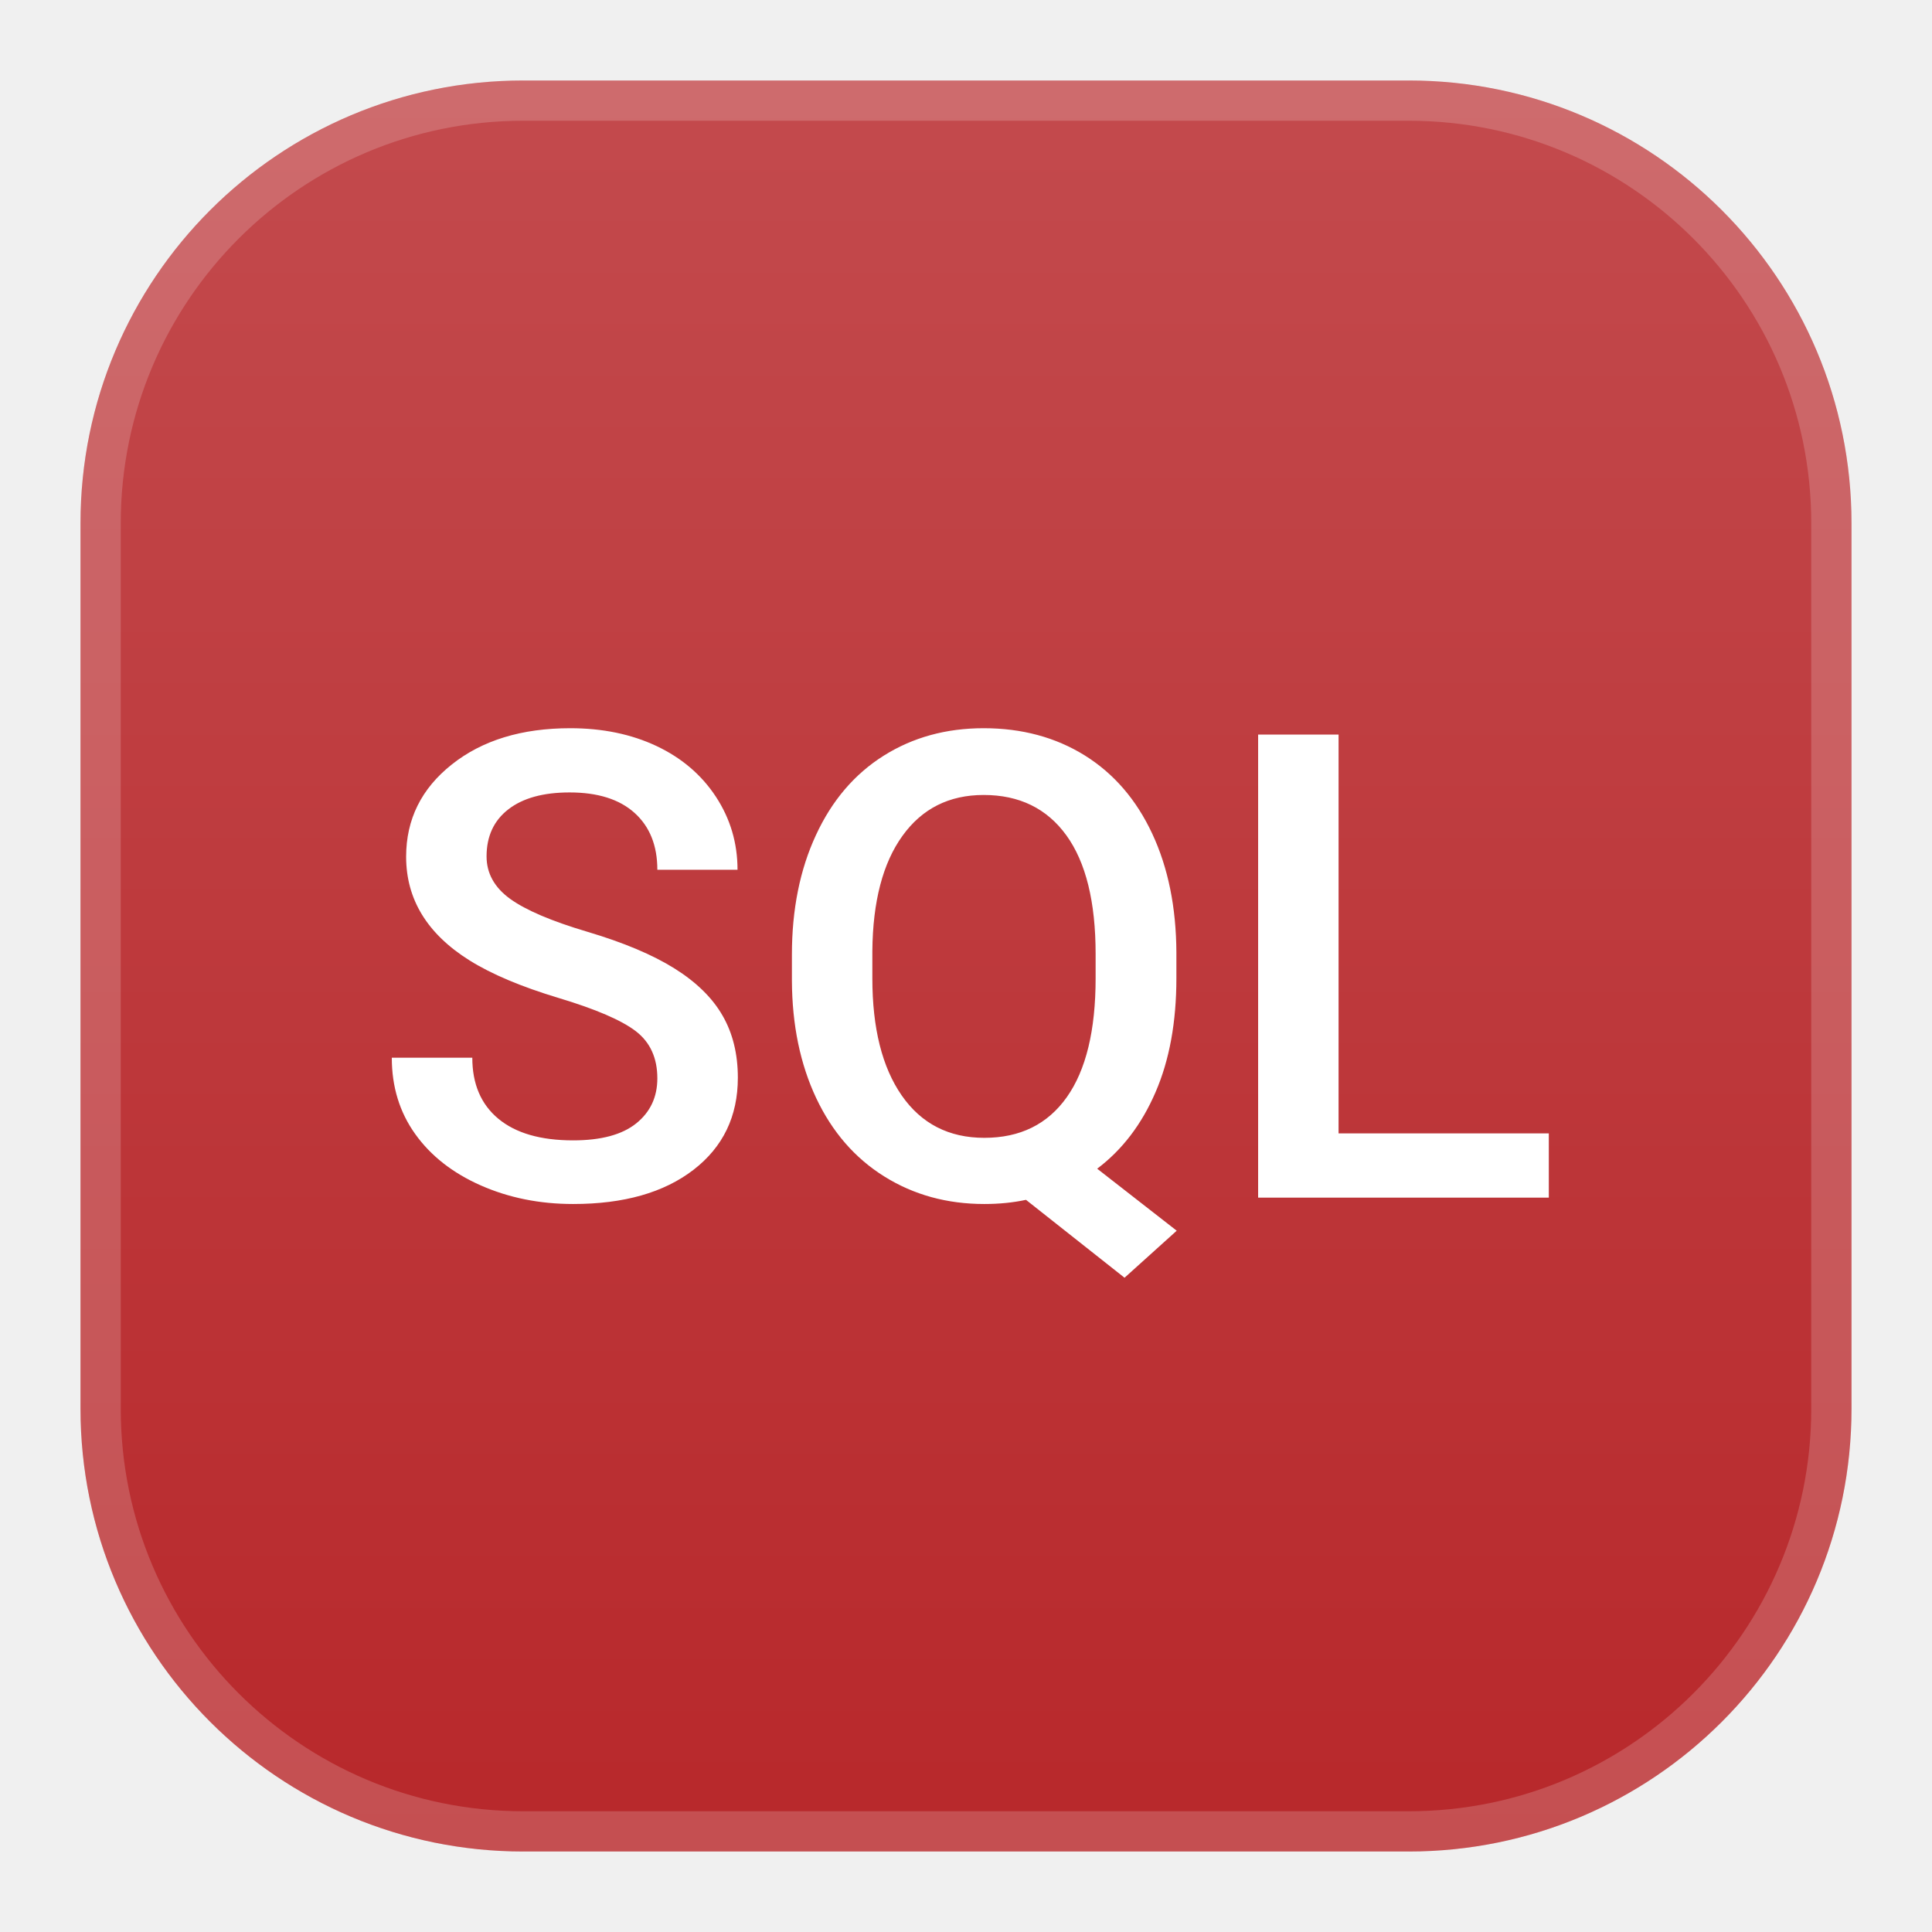
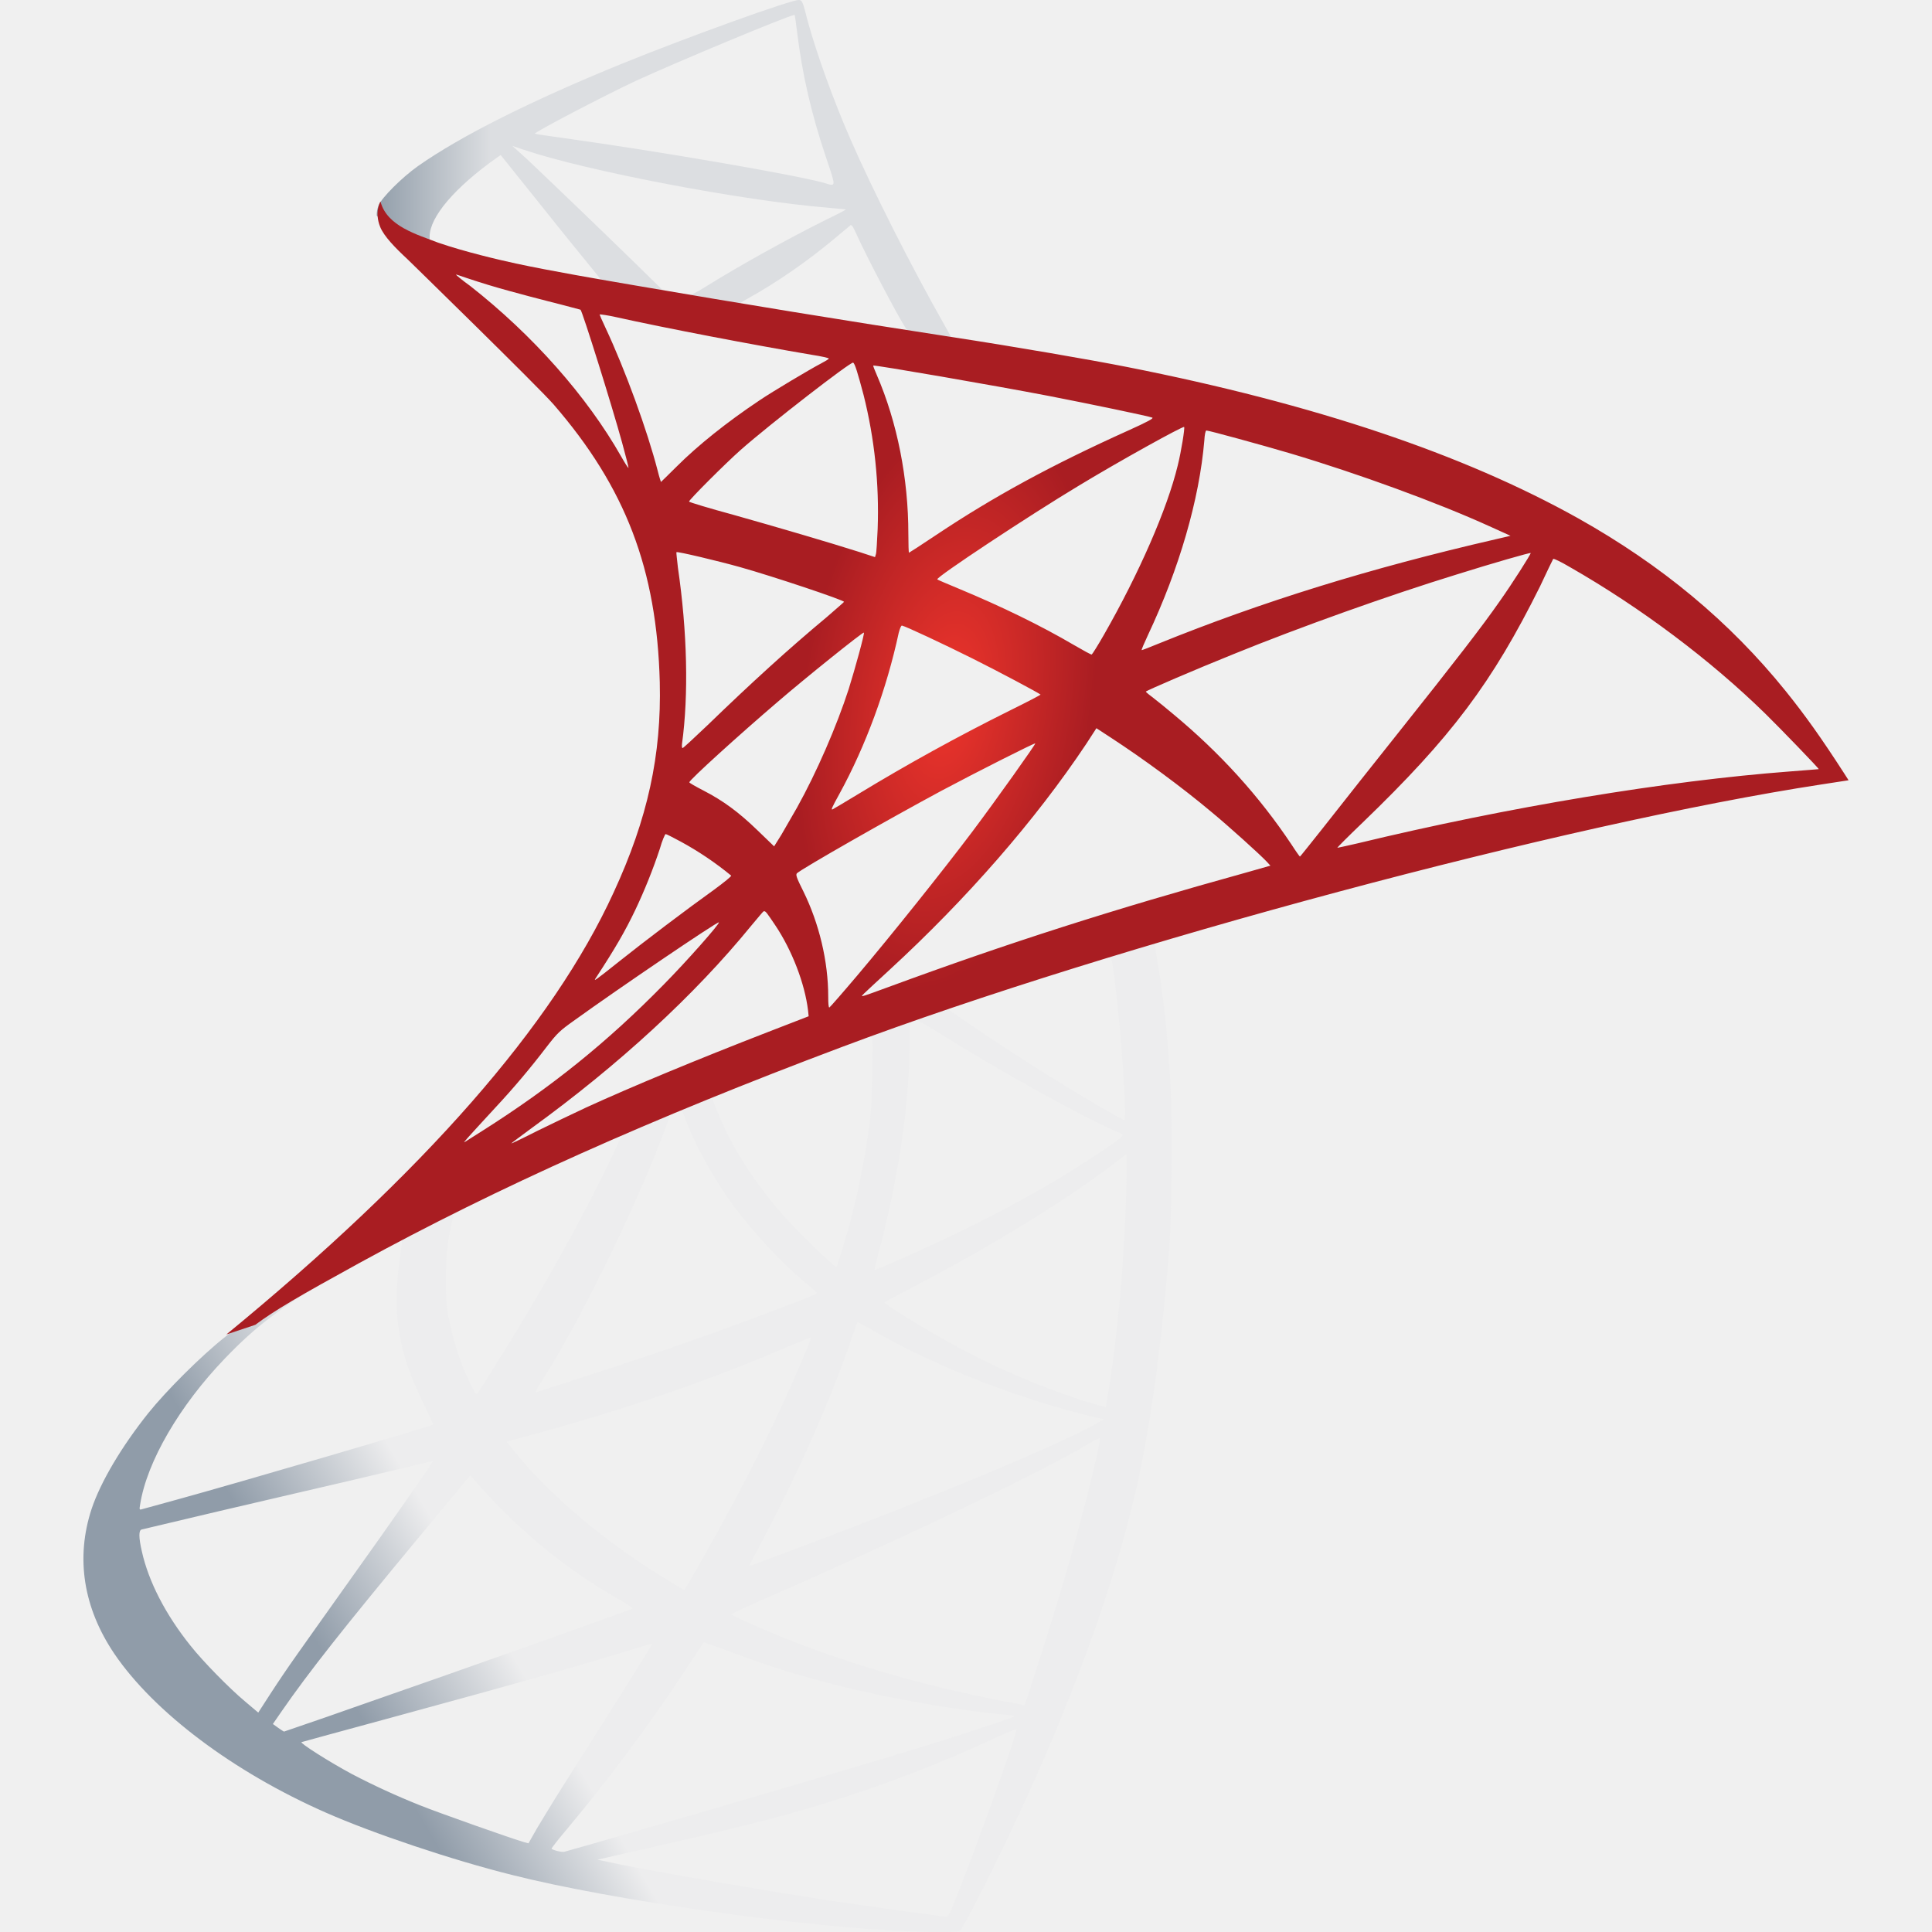
- <svg xmlns="http://www.w3.org/2000/svg" width="64" height="64" viewBox="0 0 24 24">
+ <svg xmlns="http://www.w3.org/2000/svg" width="64" height="64" viewBox="0 0 128 128">
  <defs>
-     <linearGradient id="g" x1="0" y1="0" x2="0" y2="1">
-       <stop offset="0" stop-color="#C34A4D" />
-       <stop offset="1" stop-color="#B8282B" />
+     <linearGradient id="a" x1="-2901.952" x2="-2061.249" y1="923.573" y2="1420.331" gradientTransform="matrix(.01102 0 0 -.01102 56.808 125.521)" gradientUnits="userSpaceOnUse">
+       <stop offset="0" stop-color="#909ca9" />
+       <stop offset="1" stop-color="#ededee" />
    </linearGradient>
+     <linearGradient id="b" x1="-2882.7" x2="-2206.249" y1="10288.81" y2="10288.81" gradientTransform="matrix(.01102 0 0 -.01102 56.808 125.521)" gradientUnits="userSpaceOnUse">
+       <stop offset="0" stop-color="#939fab" />
+       <stop offset="1" stop-color="#dcdee1" />
+     </linearGradient>
+     <radialGradient id="c" cx="-14217.448" cy="7277.705" r="898.12" gradientTransform="matrix(-.01059 -.0016 -.00321 .02118 -64.462 -130.43)" gradientUnits="userSpaceOnUse">
+       <stop offset="0" stop-color="#ee352c" />
+       <stop offset="1" stop-color="#a91d22" />
+     </radialGradient>
  </defs>
-   <rect x="1" y="1" width="22" height="22" rx="5.5" fill="url(#g)" />
-   <rect x="1.25" y="1.25" width="21.5" height="21.5" rx="5.25" fill="none" stroke="#FFFFFF" stroke-opacity="0.18" stroke-width="0.5" />
-   <g fill="#FFFFFF" transform="translate(1.200 1.200) scale(0.9)">
-     <path transform="translate(3.750 15.197) scale(0.00899)" d="M443.8 -183.1Q443.8 -230.0 410.9 -255.4Q377.9 -280.8 292.0 -306.6Q206.1 -332.5 155.3 -364.3Q58.1 -425.3 58.1 -523.4Q58.1 -609.4 128.2 -665.0Q198.2 -720.7 310.1 -720.7Q384.3 -720.7 442.4 -693.4Q500.5 -666.0 533.7 -615.5Q566.9 -564.9 566.9 -503.4L443.8 -503.4Q443.8 -559.1 408.9 -590.6Q374.0 -622.1 309.1 -622.1Q248.5 -622.1 215.1 -596.2Q181.6 -570.3 181.6 -523.9Q181.6 -484.9 217.8 -458.7Q253.9 -432.6 336.9 -408.0Q419.9 -383.3 470.2 -351.8Q520.5 -320.3 543.9 -279.5Q567.4 -238.8 567.4 -184.1Q567.4 -95.2 499.3 -42.7Q431.2 9.8 314.5 9.8Q237.3 9.8 172.6 -18.8Q107.9 -47.4 72.0 -97.7Q36.1 -147.9 36.1 -214.8L159.7 -214.8Q159.7 -154.3 199.7 -121.1Q239.7 -87.9 314.5 -87.9Q378.9 -87.9 411.4 -114.0Q443.8 -140.1 443.8 -183.1ZM1240.7 -336.9Q1240.7 -235.8 1208.7 -161.9Q1176.8 -87.9 1119.1 -44.4L1241.2 50.8L1161.1 123.0L1009.8 3.4Q980.0 9.8 945.8 9.8Q859.9 9.8 792.2 -32.5Q724.6 -74.7 687.7 -152.8Q650.9 -231.0 650.4 -333.0L650.4 -373.0Q650.4 -477.1 687.3 -556.6Q724.1 -636.2 791.3 -678.5Q858.4 -720.7 944.8 -720.7Q1032.7 -720.7 1099.9 -679.0Q1167.0 -637.2 1203.6 -558.8Q1240.2 -480.5 1240.7 -376.5L1240.7 -336.9ZM1116.7 -374.0Q1116.7 -494.1 1071.8 -556.2Q1026.9 -618.2 944.8 -618.2Q865.2 -618.2 820.1 -555.4Q774.9 -492.7 773.9 -378.4L773.9 -336.9Q773.9 -221.7 819.1 -156.7Q864.3 -91.8 945.8 -91.8Q1028.3 -91.8 1072.5 -154.3Q1116.7 -216.8 1116.7 -336.9L1116.7 -374.0ZM1489.7 -98.6L1812.5 -98.6L1812.5 -0.0L1366.2 -0.0L1366.2 -710.9L1489.7 -710.9L1489.7 -98.6Z" />
-   </g>
+   <path fill="url(#a)" d="m79.363 59.755-25.634 8.37-22.3 9.842-6.24 1.648a135.666 135.666 0 0 1-5.057 4.592c-1.976 1.704-3.816 3.255-5.23 4.378-1.57 1.24-3.895 3.565-5.077 5.038-1.764 2.209-3.158 4.553-3.759 6.355-1.066 3.255-.542 6.549 1.511 9.591 2.636 3.875 7.886 7.828 14.008 10.52 3.12 1.377 8.37 3.14 12.324 4.127 6.567 1.667 19.278 3.47 26.272 3.74 1.414.059 3.313.059 3.39 0 .156-.097 1.241-2.17 2.501-4.746 4.3-8.778 7.4-17.012 9.087-24.046 1.007-4.262 1.801-9.939 2.324-16.662.136-1.88.194-8.177.078-10.308-.175-3.487-.485-6.316-.97-9.086-.077-.408-.096-.776-.057-.796.077-.057.31-.135 3.468-1.046l-.639-1.51zm-5.851 3.43c.233 0 .852 5.947 1.007 9.706.039.795.02 1.318-.02 1.318-.154 0-3.274-1.84-5.501-3.236-1.938-1.22-5.62-3.661-6.2-4.127-.195-.135-.176-.155 1.413-.697 2.693-.91 9.088-2.965 9.3-2.965zm-13.06 4.3c.175 0 .62.252 1.686.911 3.991 2.5 9.417 5.523 11.742 6.53.716.31.794.193-.853 1.318-3.526 2.402-7.924 4.766-13.31 7.149-.95.426-1.745.755-1.764.755-.039 0 .078-.484.233-1.065 1.297-4.825 2.034-9.707 2.073-13.621.02-1.938.02-1.938.194-1.996-.04.02-.02.02 0 .02zm-2.692 1.027c.116.117.038 4.457-.117 5.639a49.361 49.361 0 0 1-1.782 8.428c-.213.717-.407 1.318-.446 1.356-.078.097-2.732-2.5-3.604-3.507-1.511-1.744-2.693-3.487-3.565-5.192-.445-.872-1.143-2.577-1.085-2.635.31-.214 10.521-4.166 10.599-4.089zm-12.672 4.98c.019 0 .038 0 .058.019.039.039.175.35.291.698.62 1.685 2.014 4.165 3.216 5.754 1.318 1.744 3.042 3.605 4.476 4.825.465.387.891.755.949.813.116.117.155.097-3.004 1.299-3.66 1.395-7.652 2.79-12.225 4.262a609.837 609.837 0 0 0-3.274 1.066c-.175.058-.116-.04.387-.834 2.267-3.544 5.715-10.5 7.653-15.422.33-.853.66-1.705.718-1.899.077-.271.174-.368.425-.504.136-.038.272-.077.33-.077zM41.213 75.1c.058.039-.93 2.112-1.899 4.01-1.88 3.663-3.933 7.267-6.684 11.646-.466.755-.91 1.453-.97 1.53-.096.136-.134.097-.445-.503-.659-1.299-1.201-2.965-1.492-4.496-.29-1.511-.232-4.146.098-5.774.25-1.2.232-1.181.813-1.472 2.48-1.26 10.502-5.018 10.58-4.941zm33.422 1.357v.813c0 4.321-.465 10.25-1.143 14.57-.116.756-.213 1.376-.232 1.396 0 0-.562-.155-1.22-.349a49.985 49.985 0 0 1-8.914-3.817c-1.88-1.027-4.61-2.713-4.533-2.79.019-.02.833-.446 1.782-.95 3.798-1.976 7.44-4.107 10.599-6.22 1.182-.794 2.964-2.072 3.351-2.421zm-48.05 5.734c.077 0 .057.155-.059.853a27.507 27.507 0 0 0-.213 2.072c-.155 2.83.31 4.923 1.705 7.79.388.794.698 1.453.678 1.472-.135.117-12.962 3.876-16.992 4.98-1.201.33-2.247.62-2.325.639-.136.04-.155.02-.097-.31.446-2.848 2.616-6.568 5.639-9.707 2.014-2.093 3.623-3.313 6.374-4.882 1.976-1.124 5.018-2.81 5.25-2.887 0-.02.02-.02.04-.02zm30.225 5.406c.02-.02.484.233 1.046.562 4.147 2.403 9.92 4.631 14.841 5.774l.446.097-.62.349c-2.576 1.434-11.044 4.96-19.704 8.195-1.26.465-2.5.93-2.732 1.027-.233.097-.446.155-.446.135 0-.02.349-.697.794-1.53 2.422-4.534 4.863-10.056 6.104-13.892.155-.368.251-.697.27-.717zm-3.08 1.007c.019.02-.136.427-.33.892-1.686 4.088-3.895 8.545-6.724 13.543-.716 1.28-1.317 2.306-1.336 2.306-.02 0-.601-.349-1.299-.775-4.107-2.519-7.75-5.619-10.132-8.622l-.35-.426 1.764-.485c6.316-1.724 11.683-3.584 17.011-5.87.756-.31 1.376-.563 1.395-.563zm19.142 6.685s.02.02 0 0c.02.446-.969 4.437-1.783 7.324-.678 2.422-1.259 4.32-2.325 7.672-.464 1.474-.87 2.693-.89 2.693-.02 0-.136-.018-.253-.057-5.754-1.047-10.908-2.5-15.752-4.437-1.356-.543-3.293-1.415-3.41-1.512-.038-.039 1.124-.581 2.597-1.22 8.816-3.856 17.96-8.235 21.1-10.114.368-.233.658-.349.716-.349zM28.677 96.8c.039.04-2.422 3.585-5.87 8.41-1.202 1.685-2.597 3.661-3.12 4.397a77.468 77.468 0 0 0-1.763 2.597l-.814 1.26-.872-.737c-1.027-.853-2.809-2.674-3.604-3.681-1.666-2.073-2.79-4.263-3.235-6.258-.214-.93-.214-1.396-.02-1.453a1459.3 1459.3 0 0 1 10.308-2.423 861.65 861.65 0 0 0 6.936-1.627c1.124-.271 2.035-.485 2.054-.485zm2.48.95.62.697c2.79 3.12 5.638 5.426 9.087 7.44.62.35 1.085.66 1.046.68-.135.096-11.974 4.3-17.457 6.199a462.501 462.501 0 0 1-5.638 1.957c-.019 0-.194-.117-.387-.252l-.349-.252.562-.814c1.82-2.635 4.107-5.522 9.086-11.528zm15.462 11.063c.019-.02.871.29 1.918.679 2.519.949 4.514 1.55 7.188 2.228 3.294.833 8.06 1.647 10.87 1.88.426.038.658.077.581.135-.136.077-2.984 1.027-5.076 1.685-3.333 1.047-13.505 4.05-21.798 6.433a218.735 218.735 0 0 1-2.925.834c-.194.038-.834-.137-.834-.214 0-.038.465-.639 1.027-1.298 2.79-3.333 5.561-7.053 7.867-10.579.64-.969 1.182-1.764 1.182-1.783zm-3.41.097c.019.02-1.357 2.228-3.76 6.026-1.026 1.608-2.17 3.43-2.576 4.069-.388.62-.97 1.589-1.298 2.131l-.562.988-.291-.077c-.698-.194-5.6-1.919-6.898-2.442a48.226 48.226 0 0 1-4.514-2.072c-1.55-.834-3.487-2.074-3.332-2.113.038-.02 2.693-.736 5.89-1.608 8.485-2.306 13.194-3.642 16.275-4.611.562-.175 1.046-.31 1.065-.29zm24.122 5.657h.02c.077.195-3.062 8.913-4.206 11.664-.251.62-.348.776-.484.756-.329-.02-4.882-.658-7.653-1.065-4.824-.736-12.924-2.151-14.957-2.616l-.466-.097 2.887-.659c6.2-1.395 9.184-2.15 12.207-3.08a86.251 86.251 0 0 0 11.412-4.399c.6-.27 1.104-.484 1.24-.503z" />
+   <path fill="url(#b)" d="M52.935.001c-.426-.058-7.305 2.422-11.741 4.224-5.988 2.441-10.637 4.766-13.505 6.781-1.066.756-2.403 2.093-2.616 2.616a1.812 1.812 0 0 0-.116.659l2.597 2.46 6.18 1.977 14.706 2.635 16.817 2.887.175-1.453c-.058 0-.097-.02-.155-.02l-2.209-.348-.445-.795c-2.287-4.03-4.805-9.029-6.278-12.4-1.142-2.616-2.228-5.638-2.828-7.808C53.187.098 53.149.02 52.935 0Zm-.31.988h.02c.019.02.096.563.174 1.202.33 2.712.93 5.328 1.88 8.157.716 2.13.716 2.015-.117 1.763-1.976-.542-10.83-2.073-17.244-2.965-1.027-.135-1.899-.27-1.899-.29-.077-.078 4.63-2.538 6.704-3.507 2.654-1.22 9.94-4.263 10.482-4.36ZM33.947 9.67l.756.252c4.108 1.395 14.434 3.372 20.131 3.837.639.058 1.182.116 1.2.116.02.02-.522.31-1.22.639-2.751 1.376-5.774 3.062-7.866 4.36-.62.387-1.182.698-1.26.698-.077 0-.484-.078-.91-.137l-.775-.116-1.938-1.899a803.532 803.532 0 0 0-7.11-6.84zm-.775.601 2.732 3.41c1.492 1.88 3.004 3.72 3.333 4.127.33.407.6.736.58.756-.077.058-3.952-.698-6.005-1.162-2.112-.485-2.984-.718-4.282-1.125l-1.066-.349v-.27c.02-1.3 1.667-3.237 4.456-5.212zm23.212 4.65c.077 0 .174.174.406.697.66 1.453 2.713 5.367 3.217 6.123.155.252.426.272-2.306-.174-6.568-1.066-8.68-1.415-8.68-1.453 0-.02.194-.155.446-.291 2.035-1.124 4.088-2.557 5.91-4.088.445-.368.852-.717.93-.775.019-.039.057-.058.077-.039z" />
+   <path fill="url(#c)" d="M25.209 13.35s-.426.679-.02 1.687c.252.62.988 1.375 1.822 2.15 0 0 8.621 8.409 9.668 9.61 4.766 5.503 6.84 10.928 7.033 18.407.117 4.805-.794 9.029-3.061 13.931-4.03 8.796-12.536 18.504-25.653 29.276l1.918-.64c1.24-.93 2.926-1.917 6.879-4.087 9.125-5 19.394-9.591 31.988-14.32 18.135-6.82 47.954-14.802 64.926-17.398l1.764-.271-.272-.427c-1.55-2.403-2.616-3.894-3.895-5.483-3.72-4.611-8.233-8.35-13.756-11.45-7.595-4.244-17.418-7.557-29.857-10.017-2.345-.466-7.499-1.357-11.684-1.996a1193.72 1193.72 0 0 1-20.925-3.41c-2.267-.388-5.658-.969-7.905-1.454-1.163-.252-3.39-.775-5.134-1.375-1.395-.543-3.41-1.085-3.837-2.732Zm4.999 4.844c.019-.018.329.098.736.233a50.336 50.336 0 0 0 2.81.853 142.908 142.908 0 0 0 2.557.678c1.162.29 2.131.561 2.15.561.136.136 2.093 6.394 2.752 8.797.252.91.446 1.685.427 1.685-.02.02-.233-.31-.485-.755-2.267-3.991-5.851-8.04-9.998-11.296-.542-.387-.95-.736-.95-.756Zm9.532 2.636c.098 0 .524.058 1.047.174 3.293.736 9.203 1.86 12.98 2.5.64.097 1.144.213 1.144.251 0 .04-.232.175-.523.33-.64.329-3.216 1.86-4.069 2.44-2.15 1.435-4.088 2.985-5.483 4.38-.562.562-1.046 1.027-1.046 1.027s-.116-.33-.214-.736c-.697-2.694-2.15-6.685-3.468-9.495-.213-.445-.387-.852-.387-.89 0 .038 0 .019.02.019zm16.78 3.196c.116.04.31.698.697 2.151a31.732 31.732 0 0 1 .93 8.874c-.039.814-.078 1.57-.117 1.667l-.058.193-1.007-.33c-2.073-.658-5.444-1.646-8.331-2.46-1.647-.446-2.984-.852-2.984-.89 0-.117 2.403-2.52 3.43-3.43 1.956-1.725 7.265-5.832 7.44-5.775zm1.336.194c.058-.058 8.022 1.317 11.645 2.015 2.694.523 6.607 1.337 6.84 1.434.115.039-.291.27-1.59.853-5.115 2.305-8.912 4.378-12.69 6.897-.988.659-1.822 1.202-1.84 1.202-.02 0-.04-.562-.04-1.24 0-3.681-.735-7.402-2.092-10.54-.136-.31-.252-.601-.233-.62zm20.596 4.07c.058.057-.193 1.627-.426 2.557-.698 2.887-2.577 7.169-4.882 11.199-.408.717-.776 1.298-.815 1.317-.038.02-.56-.271-1.162-.62-2.247-1.318-4.805-2.557-7.595-3.72-.775-.33-1.453-.6-1.472-.64-.136-.115 6.103-4.242 9.396-6.219 2.617-1.589 6.88-3.952 6.956-3.875zm1.473.232c.174 0 3.7.968 5.541 1.511 4.553 1.356 9.785 3.274 13.195 4.824l1.414.64-.988.232c-8.33 1.918-15.461 4.128-22.34 6.917-.562.233-1.066.427-1.104.427-.039 0 .155-.446.407-.988 2.073-4.399 3.41-8.99 3.74-12.905.019-.368.077-.658.135-.658zm-35.108 8.06c.058-.058 2.75.581 4.204.988 2.21.62 6.898 2.19 6.898 2.305 0 .02-.523.466-1.143 1.008-2.538 2.112-4.98 4.34-7.906 7.169-.871.833-1.607 1.511-1.646 1.511-.04 0-.058-.116-.04-.271.446-3.255.35-7.44-.27-11.683-.059-.543-.117-1.008-.098-1.027zm56.595.058c.038.039-1.24 2.053-2.054 3.196-1.162 1.667-2.868 3.876-6.723 8.72a1289.453 1289.453 0 0 0-5.076 6.413c-.775.969-1.414 1.782-1.435 1.782-.018 0-.27-.348-.542-.774-2.17-3.256-4.766-6.104-7.847-8.661a44.534 44.534 0 0 0-1.433-1.163c-.214-.155-.388-.31-.388-.33 0-.057 3.293-1.472 5.793-2.479 4.38-1.783 10.346-3.914 14.823-5.29 2.344-.736 4.843-1.453 4.882-1.414zm1.492.387c.077-.019.543.214 1.104.543 4.709 2.693 9.32 6.162 12.962 9.726 1.027 1.008 3.566 3.643 3.527 3.662 0 0-.892.078-1.938.155-8.157.62-18.6 2.344-28.636 4.766-.679.155-1.28.29-1.318.29-.038 0 .717-.755 1.667-1.665 5.89-5.677 8.583-9.261 11.76-15.656.446-.948.833-1.762.872-1.82-.02 0-.02 0 0 0zm-43.149 4.418c.271.058 2.79 1.24 4.689 2.19 1.744.871 4.36 2.266 4.495 2.383.02.019-.91.503-2.054 1.066a135.032 135.032 0 0 0-10.017 5.521c-.93.562-1.705 1.027-1.724 1.027-.078 0-.058-.078.465-1.027 1.744-3.177 3.139-6.975 3.933-10.676.077-.29.155-.484.213-.484zm-2.519.465c.058.058-.6 2.441-1.007 3.74-.795 2.46-2.132 5.54-3.43 7.866-.31.542-.775 1.337-1.027 1.782l-.484.775-1.085-1.046c-1.26-1.22-2.286-1.976-3.603-2.655-.524-.27-.931-.503-.931-.542 0-.155 3.314-3.158 5.852-5.328 1.82-1.57 5.657-4.65 5.715-4.592zm15.404 6.336.95.62c2.17 1.415 4.727 3.294 6.684 4.94 1.104.91 3.235 2.83 3.662 3.294l.232.252-1.57.446c-8.873 2.46-15.732 4.65-23.734 7.595-.892.33-1.647.6-1.705.6-.116 0-.213.097 1.783-1.744 5.115-4.707 9.648-9.9 13.02-14.957zm-4.05 1.007c.04.039-2.615 3.778-4.204 5.89-1.899 2.519-5.27 6.743-7.596 9.494-.968 1.144-1.8 2.093-1.84 2.112-.058.02-.078-.27-.078-.717 0-2.344-.6-4.844-1.646-6.975-.446-.891-.524-1.104-.426-1.201.368-.33 6.006-3.546 9.57-5.464 2.404-1.279 6.162-3.177 6.22-3.139zM44.1 55.26c.058 0 .503.232 1.008.503a21.28 21.28 0 0 1 3.332 2.248c.039.038-.465.446-1.124.93-1.84 1.317-4.63 3.43-6.258 4.728-1.705 1.356-1.763 1.394-1.57 1.104 1.28-1.957 1.919-3.061 2.597-4.476a36.066 36.066 0 0 0 1.627-4.05c.155-.56.349-.987.388-.987zm6.53 5.114c.096-.018.213.156.735.931 1.104 1.647 1.957 3.856 2.17 5.638l.04.387-2.655 1.028c-4.747 1.84-9.126 3.661-12.09 5.018a217.066 217.066 0 0 0-3.236 1.55c-.95.484-1.724.852-1.724.833 0-.02.6-.465 1.336-1.008C41 70.547 46.018 65.935 49.777 61.324c.407-.484.775-.93.813-.949zm-3.004.737c.078.077-2.131 2.577-3.642 4.108-3.74 3.816-7.44 6.8-12.032 9.706-.582.368-1.105.698-1.163.736-.135.078.038-.116 2.054-2.305a52.694 52.694 0 0 0 3.352-3.972c.736-.95.871-1.085 1.937-1.84 2.849-2.055 9.417-6.511 9.494-6.434z" />
</svg>
